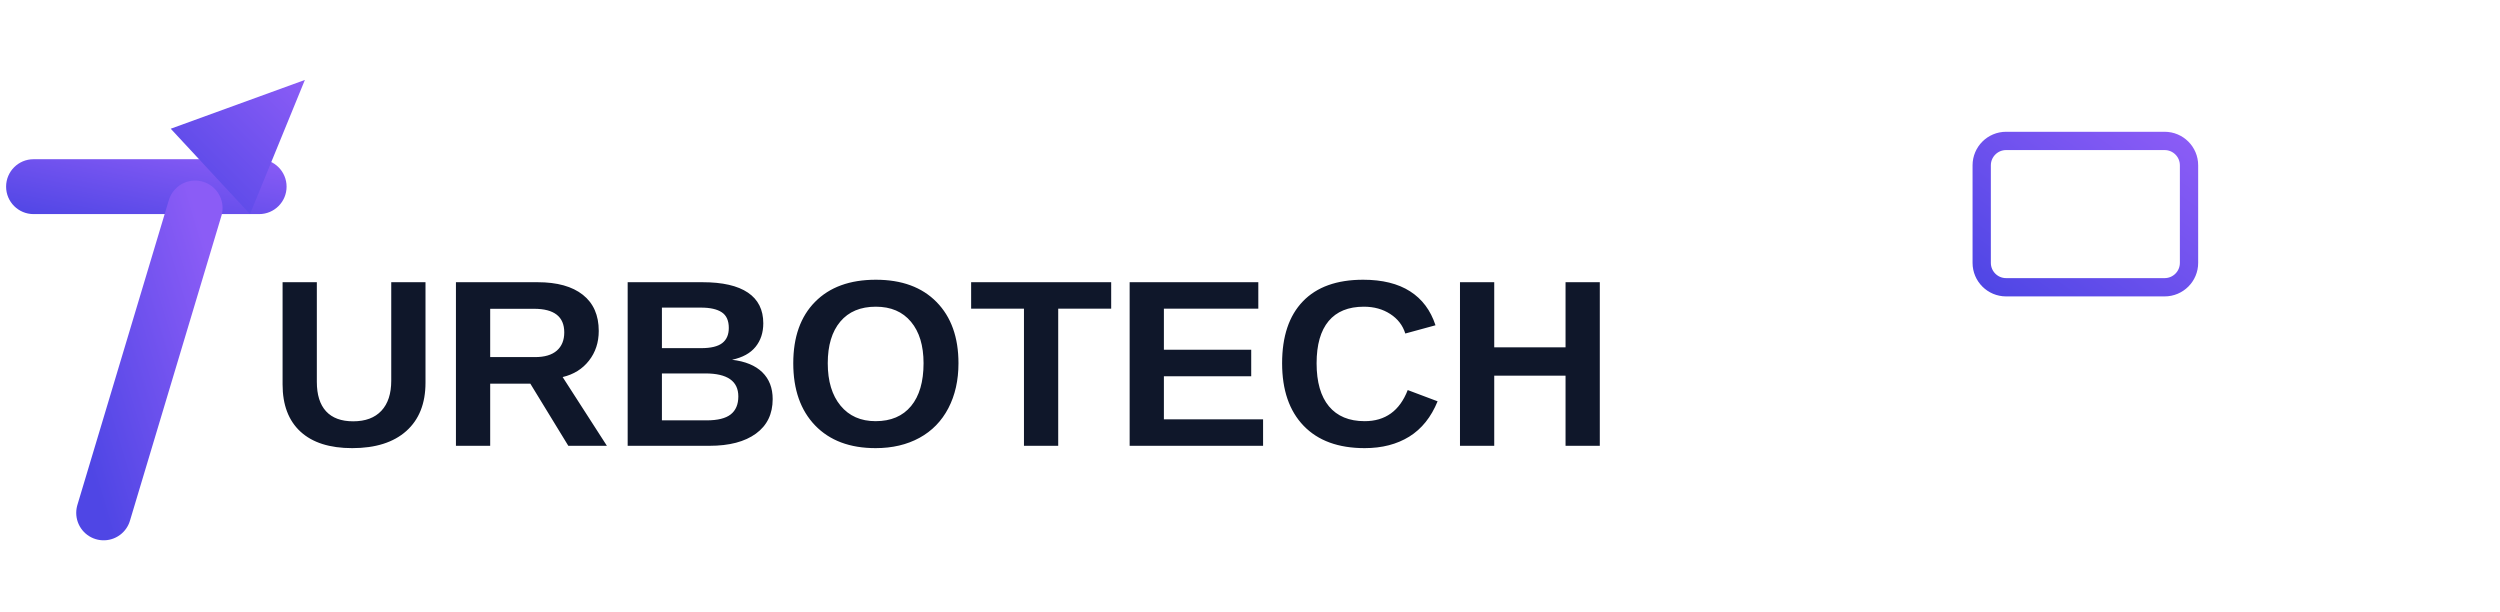
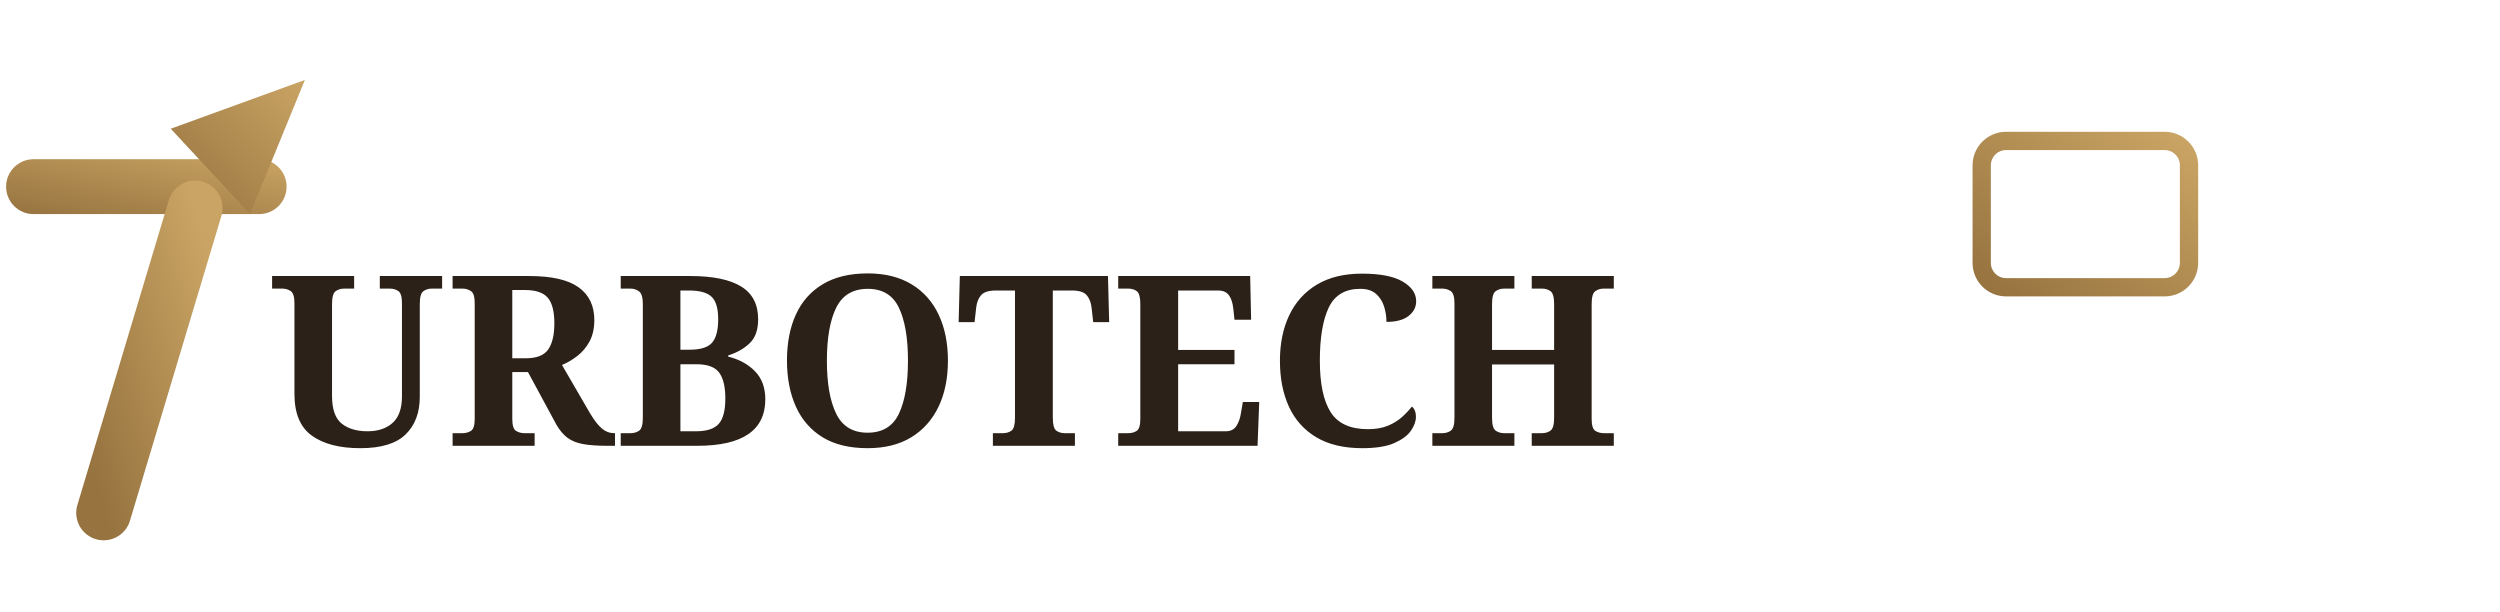
<svg xmlns="http://www.w3.org/2000/svg" width="360" height="88" viewBox="0 0 820 200" role="img" aria-label="Turbotech">
  <defs>
    <linearGradient id="gL1" x1="0%" y1="100%" x2="100%" y2="0%">
-       <stop offset="0%" stop-color="#4f46e5" />
-       <stop offset="100%" stop-color="#8b5cf6" />
+       <stop offset="0%" stop-color="#96733f" />
+       <stop offset="100%" stop-color="#c9a464" />
    </linearGradient>
  </defs>
  <rect x="2" y="52" width="92" height="18" rx="9" fill="url(#gL1)" />
  <path d="M 34 168 L 64 68" stroke="url(#gL1)" stroke-width="18" stroke-linecap="round" fill="none" />
  <polygon points="56,42 100,26 82,70" fill="url(#gL1)" />
-   <text x="88" y="146" font-family="Manrope, Arial, sans-serif" font-weight="800" font-size="78" fill="#0f172a">URBOTECH</text>
+   <text x="88" y="146" font-family="'Cormorant Garamond', Georgia, serif" font-weight="700" font-size="78" fill="#2b2118">URBOTECH</text>
  <g transform="translate(650, 46)" fill="none" stroke="url(#gL1)" stroke-width="6" stroke-linejoin="round">
    <rect x="0" y="0" width="68" height="48" rx="8" />
    <line x1="34" y1="48" x2="34" y2="62" />
    <line x1="16" y1="70" x2="52" y2="70" stroke-linecap="round" />
  </g>
</svg>
